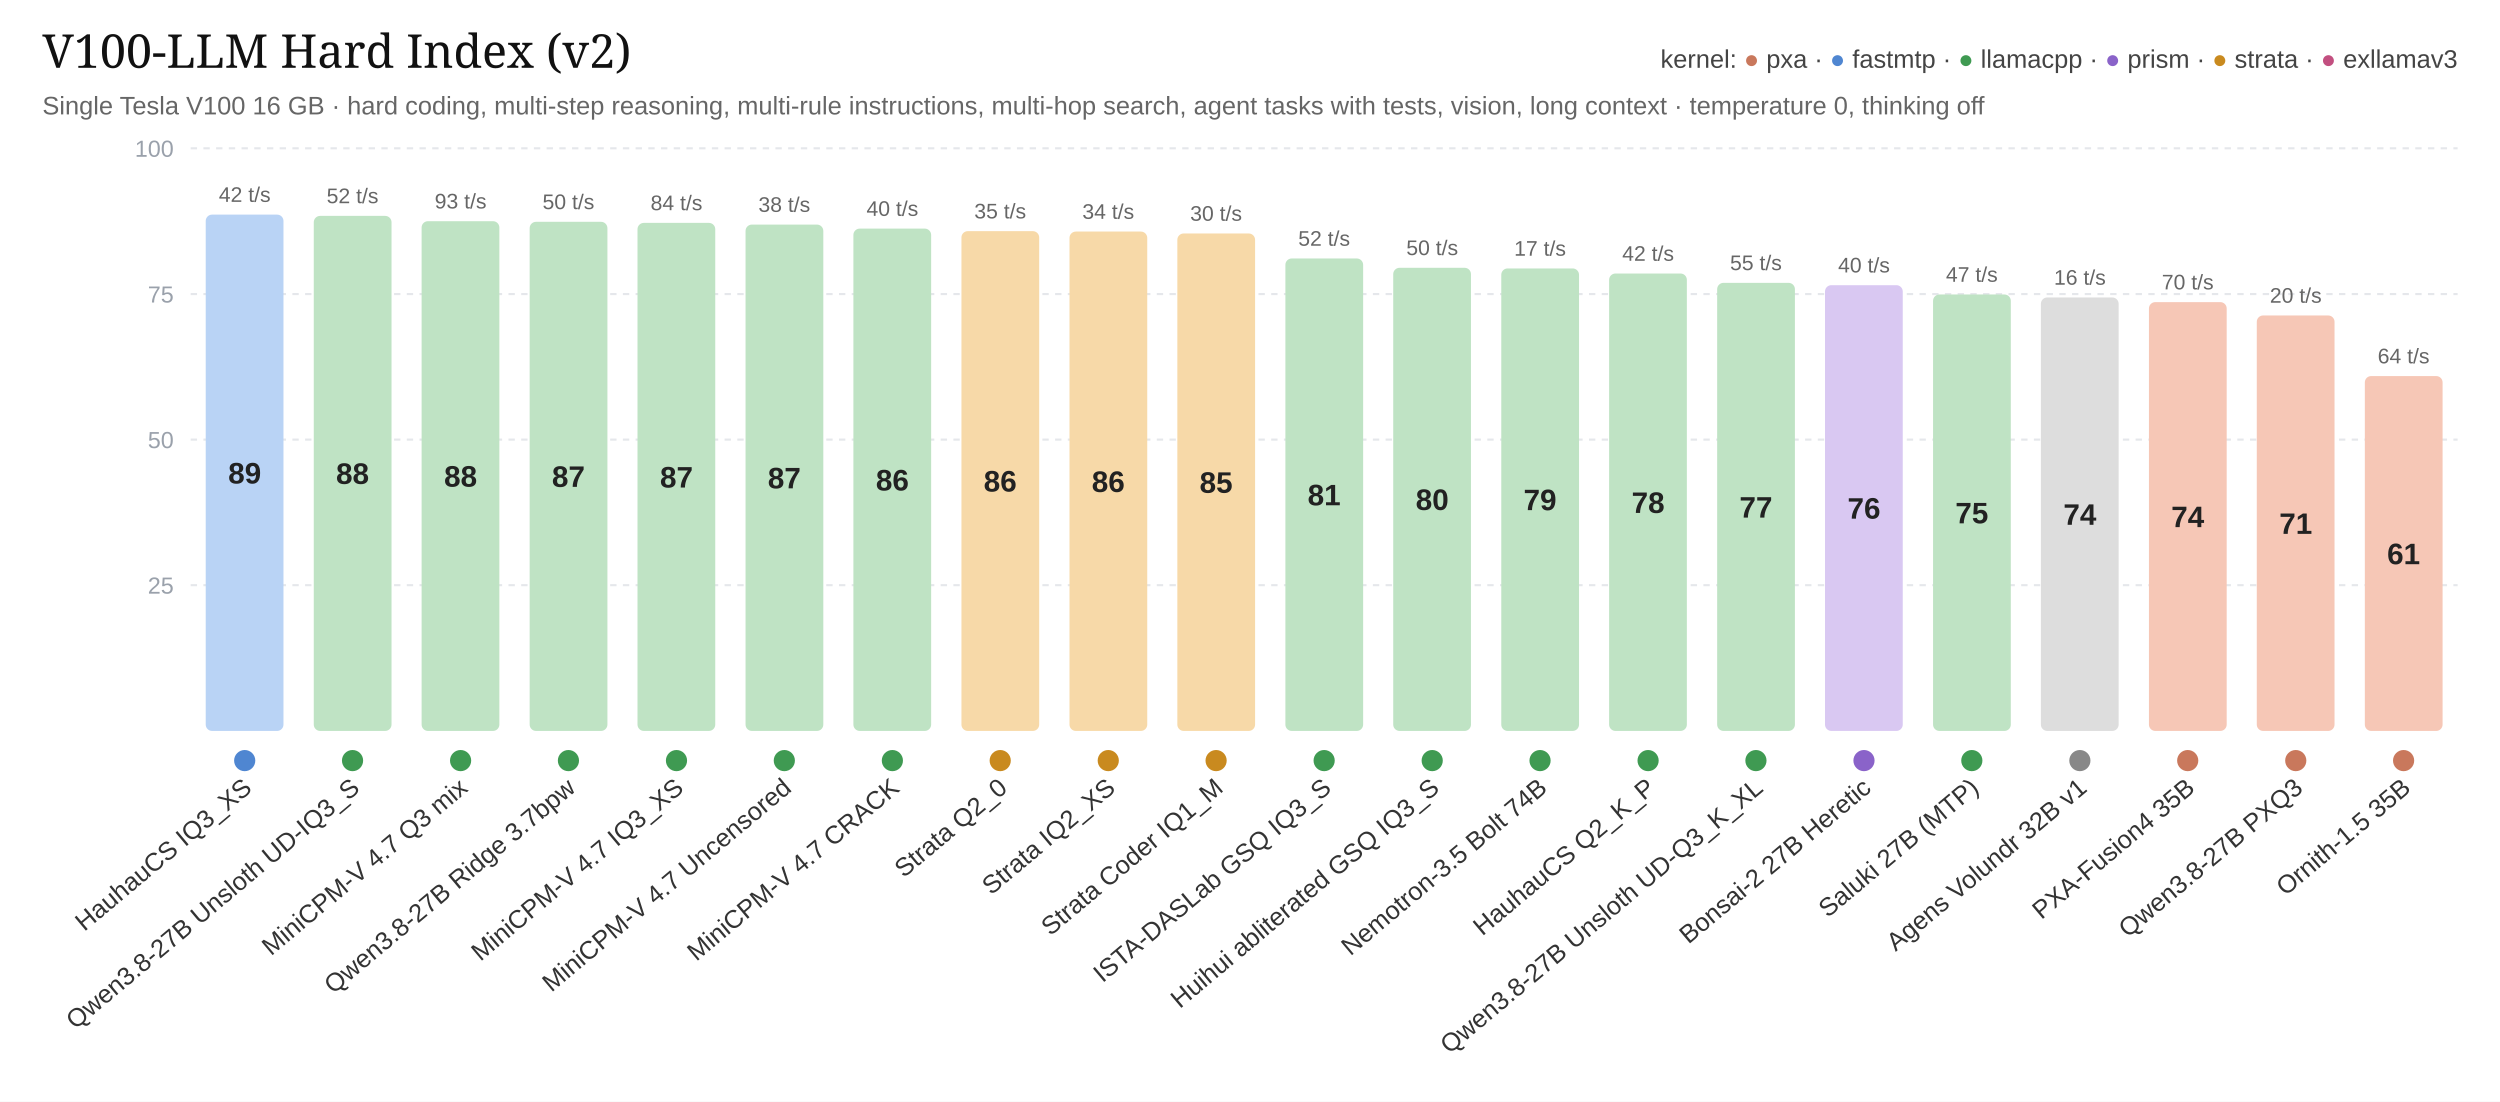
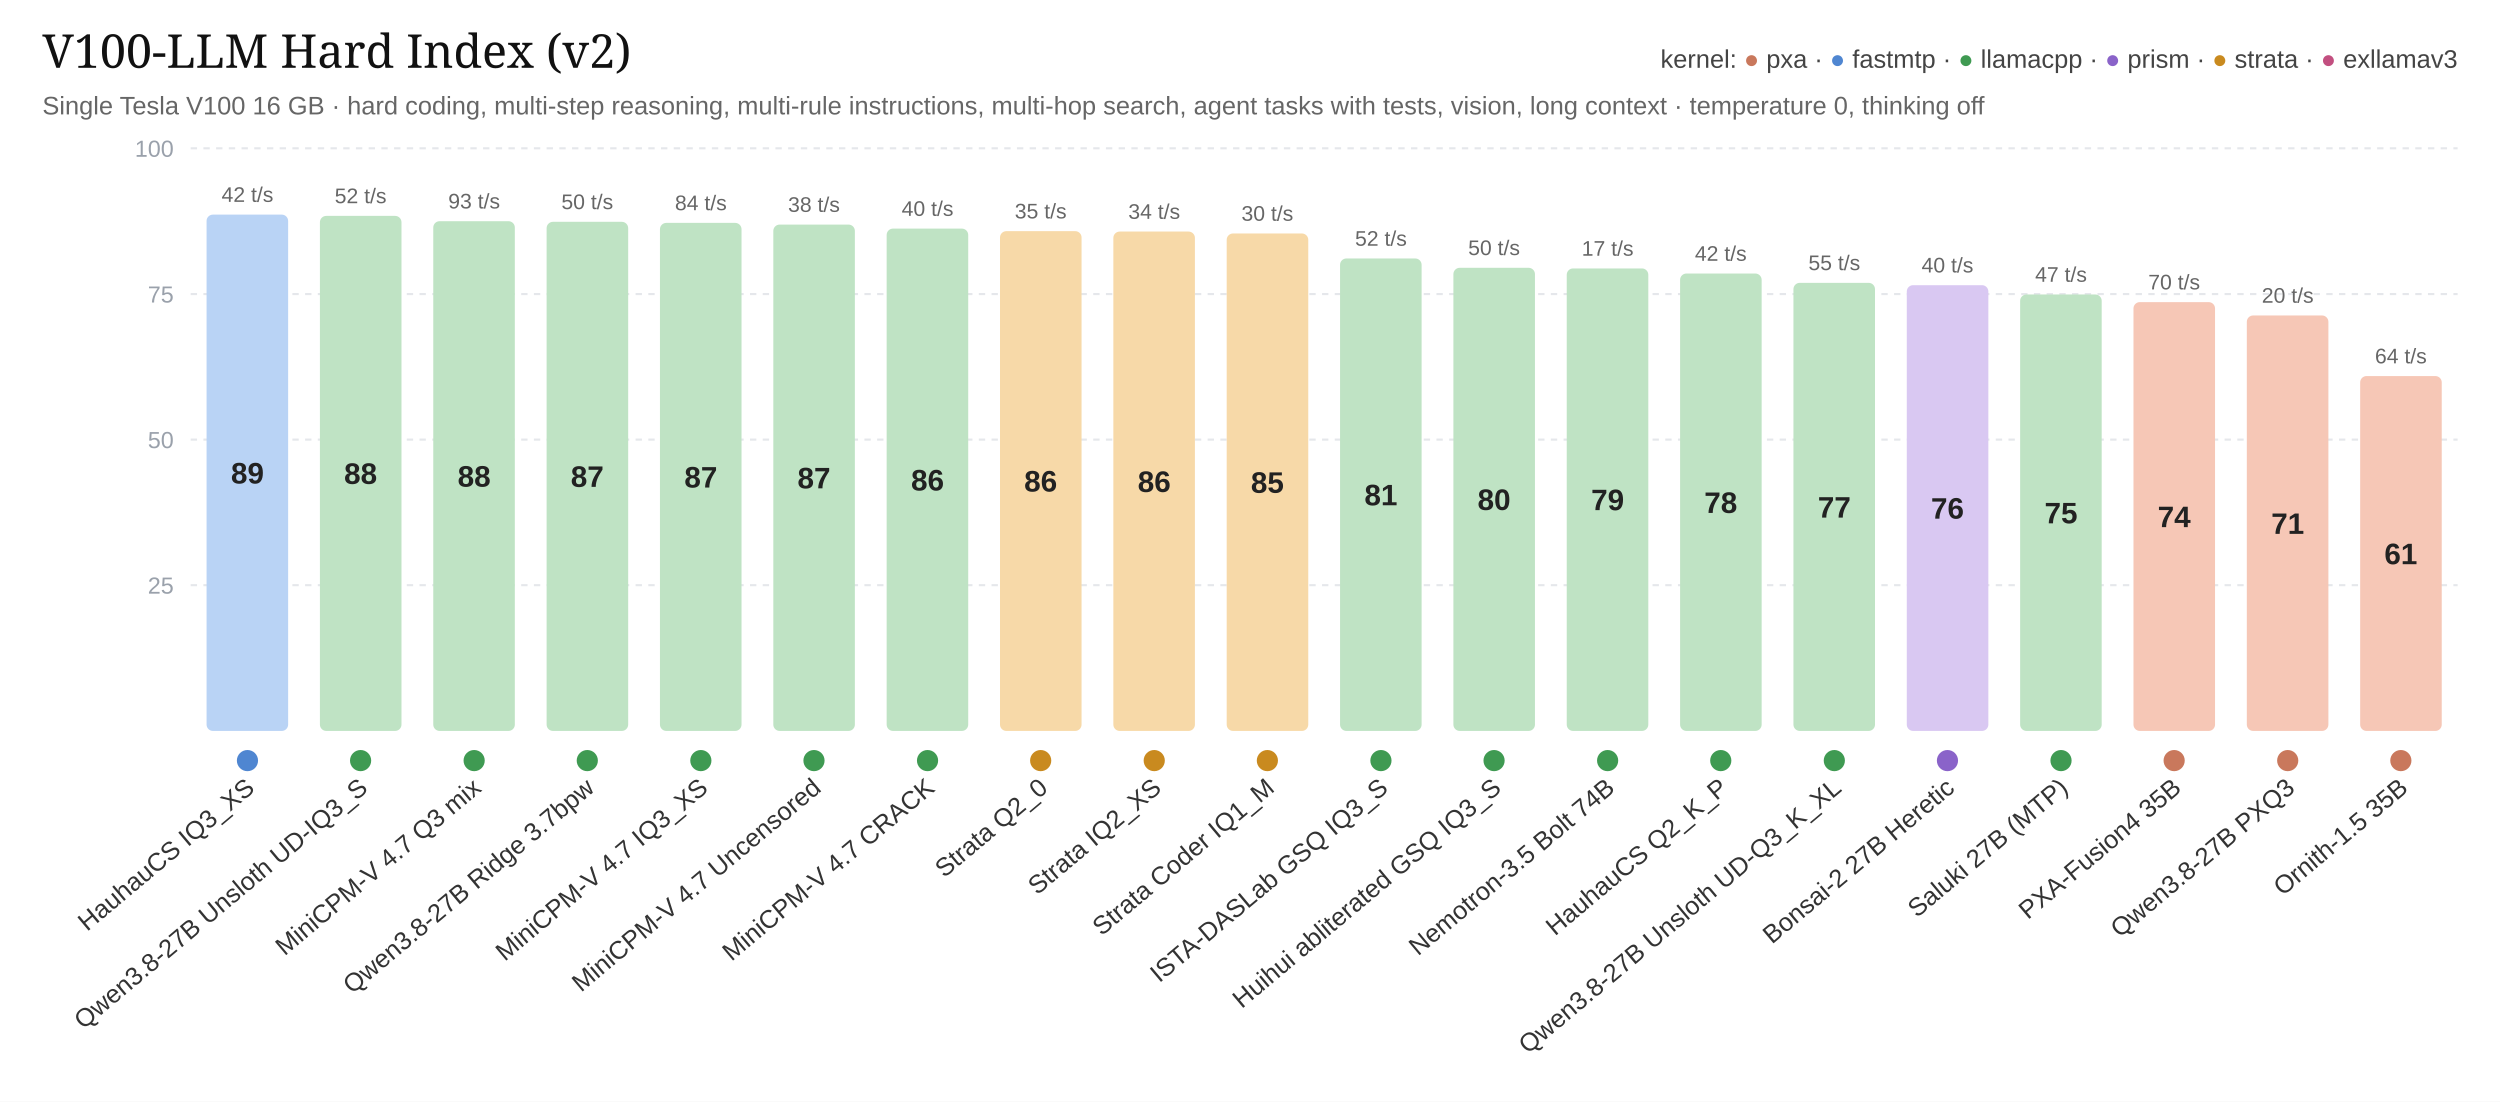
<svg xmlns="http://www.w3.org/2000/svg" viewBox="0 0 1180 520" font-family="Segoe UI, Arial, sans-serif">
  <rect width="1180" height="520" fill="#ffffff" />
  <text x="20" y="32" font-size="22" font-family="Georgia, serif" fill="#111">V100-LLM Hard Index (v2)</text>
  <text x="20" y="54" font-size="12" fill="#666">Single Tesla V100 16 GB · hard coding, multi-step reasoning, multi-rule instructions, multi-hop search, agent tasks with tests, vision, long context · temperature 0, thinking off</text>
  <line x1="90" x2="1160" y1="276.2" y2="276.2" stroke="#e5e7eb" stroke-dasharray="3 3" />
  <text x="82" y="280.2" font-size="11" fill="#9aa1ab" text-anchor="end">25</text>
  <line x1="90" x2="1160" y1="207.5" y2="207.5" stroke="#e5e7eb" stroke-dasharray="3 3" />
  <text x="82" y="211.5" font-size="11" fill="#9aa1ab" text-anchor="end">50</text>
  <line x1="90" x2="1160" y1="138.8" y2="138.8" stroke="#e5e7eb" stroke-dasharray="3 3" />
  <text x="82" y="142.8" font-size="11" fill="#9aa1ab" text-anchor="end">75</text>
  <line x1="90" x2="1160" y1="70.0" y2="70.0" stroke="#e5e7eb" stroke-dasharray="3 3" />
  <text x="82" y="74.0" font-size="11" fill="#9aa1ab" text-anchor="end">100</text>
-   <rect x="97.1" y="101.3" width="36.7" height="243.7" rx="3" fill="#b9d3f5" />
-   <text x="115.5" y="228.2" font-size="14" font-weight="600" fill="#222" text-anchor="middle">89</text>
-   <text x="115.5" y="95.3" font-size="10" fill="#666" text-anchor="middle">42 t/s</text>
-   <circle cx="115.5" cy="359" r="5" fill="#4f86d1" />
-   <text transform="translate(119.5,373) rotate(-40)" font-size="12" fill="#333" text-anchor="end">HauhauCS IQ3_XS</text>
-   <rect x="148.1" y="101.9" width="36.7" height="243.1" rx="3" fill="#bfe3c4" />
-   <text x="166.4" y="228.4" font-size="14" font-weight="600" fill="#222" text-anchor="middle">88</text>
-   <text x="166.4" y="95.9" font-size="10" fill="#666" text-anchor="middle">52 t/s</text>
-   <circle cx="166.4" cy="359" r="5" fill="#3f9a52" />
-   <text transform="translate(170.4,373) rotate(-40)" font-size="12" fill="#333" text-anchor="end">Qwen3.8-27B Unsloth UD-IQ3_S</text>
-   <rect x="199.0" y="104.4" width="36.7" height="240.6" rx="3" fill="#bfe3c4" />
-   <text x="217.4" y="229.7" font-size="14" font-weight="600" fill="#222" text-anchor="middle">88</text>
-   <text x="217.4" y="98.4" font-size="10" fill="#666" text-anchor="middle">93 t/s</text>
-   <circle cx="217.4" cy="359" r="5" fill="#3f9a52" />
-   <text transform="translate(221.4,373) rotate(-40)" font-size="12" fill="#333" text-anchor="end">MiniCPM-V 4.7 Q3 mix</text>
-   <rect x="250.0" y="104.7" width="36.7" height="240.3" rx="3" fill="#bfe3c4" />
-   <text x="268.3" y="229.8" font-size="14" font-weight="600" fill="#222" text-anchor="middle">87</text>
-   <text x="268.3" y="98.7" font-size="10" fill="#666" text-anchor="middle">50 t/s</text>
-   <circle cx="268.3" cy="359" r="5" fill="#3f9a52" />
-   <text transform="translate(272.3,373) rotate(-40)" font-size="12" fill="#333" text-anchor="end">Qwen3.8-27B Ridge 3.7bpw</text>
-   <rect x="300.9" y="105.2" width="36.7" height="239.8" rx="3" fill="#bfe3c4" />
-   <text x="319.3" y="230.1" font-size="14" font-weight="600" fill="#222" text-anchor="middle">87</text>
-   <text x="319.3" y="99.2" font-size="10" fill="#666" text-anchor="middle">84 t/s</text>
-   <circle cx="319.3" cy="359" r="5" fill="#3f9a52" />
-   <text transform="translate(323.3,373) rotate(-40)" font-size="12" fill="#333" text-anchor="end">MiniCPM-V 4.7 IQ3_XS</text>
-   <rect x="351.9" y="106.0" width="36.7" height="239.0" rx="3" fill="#bfe3c4" />
-   <text x="370.2" y="230.5" font-size="14" font-weight="600" fill="#222" text-anchor="middle">87</text>
-   <text x="370.2" y="100.0" font-size="10" fill="#666" text-anchor="middle">38 t/s</text>
-   <circle cx="370.2" cy="359" r="5" fill="#3f9a52" />
-   <text transform="translate(374.2,373) rotate(-40)" font-size="12" fill="#333" text-anchor="end">MiniCPM-V 4.7 Uncensored</text>
-   <rect x="402.8" y="107.9" width="36.7" height="237.1" rx="3" fill="#bfe3c4" />
-   <text x="421.2" y="231.5" font-size="14" font-weight="600" fill="#222" text-anchor="middle">86</text>
-   <text x="421.2" y="101.9" font-size="10" fill="#666" text-anchor="middle">40 t/s</text>
-   <circle cx="421.2" cy="359" r="5" fill="#3f9a52" />
-   <text transform="translate(425.2,373) rotate(-40)" font-size="12" fill="#333" text-anchor="end">MiniCPM-V 4.7 CRACK</text>
-   <rect x="453.8" y="109.1" width="36.7" height="235.9" rx="3" fill="#f7d9a8" />
-   <text x="472.1" y="232.0" font-size="14" font-weight="600" fill="#222" text-anchor="middle">86</text>
-   <text x="472.1" y="103.1" font-size="10" fill="#666" text-anchor="middle">35 t/s</text>
-   <circle cx="472.1" cy="359" r="5" fill="#c98a1f" />
-   <text transform="translate(476.1,373) rotate(-40)" font-size="12" fill="#333" text-anchor="end">Strata Q2_0</text>
-   <rect x="504.8" y="109.3" width="36.7" height="235.7" rx="3" fill="#f7d9a8" />
-   <text x="523.1" y="232.2" font-size="14" font-weight="600" fill="#222" text-anchor="middle">86</text>
-   <text x="523.1" y="103.3" font-size="10" fill="#666" text-anchor="middle">34 t/s</text>
-   <circle cx="523.1" cy="359" r="5" fill="#c98a1f" />
-   <text transform="translate(527.1,373) rotate(-40)" font-size="12" fill="#333" text-anchor="end">Strata IQ2_XS</text>
-   <rect x="555.7" y="110.2" width="36.7" height="234.8" rx="3" fill="#f7d9a8" />
-   <text x="574.0" y="232.6" font-size="14" font-weight="600" fill="#222" text-anchor="middle">85</text>
-   <text x="574.0" y="104.2" font-size="10" fill="#666" text-anchor="middle">30 t/s</text>
-   <circle cx="574.0" cy="359" r="5" fill="#c98a1f" />
-   <text transform="translate(578.0,373) rotate(-40)" font-size="12" fill="#333" text-anchor="end">Strata Coder IQ1_M</text>
-   <rect x="606.7" y="122.0" width="36.7" height="223.0" rx="3" fill="#bfe3c4" />
-   <text x="625.0" y="238.5" font-size="14" font-weight="600" fill="#222" text-anchor="middle">81</text>
-   <text x="625.0" y="116.0" font-size="10" fill="#666" text-anchor="middle">52 t/s</text>
-   <circle cx="625.0" cy="359" r="5" fill="#3f9a52" />
-   <text transform="translate(629.0,373) rotate(-40)" font-size="12" fill="#333" text-anchor="end">ISTA-DASLab GSQ IQ3_S</text>
-   <rect x="657.6" y="126.4" width="36.7" height="218.6" rx="3" fill="#bfe3c4" />
-   <text x="676.0" y="240.7" font-size="14" font-weight="600" fill="#222" text-anchor="middle">80</text>
-   <text x="676.0" y="120.4" font-size="10" fill="#666" text-anchor="middle">50 t/s</text>
-   <circle cx="676.0" cy="359" r="5" fill="#3f9a52" />
-   <text transform="translate(680.0,373) rotate(-40)" font-size="12" fill="#333" text-anchor="end">Huihui abliterated GSQ IQ3_S</text>
-   <rect x="708.6" y="126.7" width="36.7" height="218.3" rx="3" fill="#bfe3c4" />
-   <text x="726.9" y="240.8" font-size="14" font-weight="600" fill="#222" text-anchor="middle">79</text>
-   <text x="726.9" y="120.7" font-size="10" fill="#666" text-anchor="middle">17 t/s</text>
-   <circle cx="726.9" cy="359" r="5" fill="#3f9a52" />
-   <text transform="translate(730.9,373) rotate(-40)" font-size="12" fill="#333" text-anchor="end">Nemotron-3.5 Bolt 74B</text>
-   <rect x="759.5" y="129.1" width="36.7" height="215.9" rx="3" fill="#bfe3c4" />
-   <text x="777.9" y="242.1" font-size="14" font-weight="600" fill="#222" text-anchor="middle">78</text>
-   <text x="777.9" y="123.1" font-size="10" fill="#666" text-anchor="middle">42 t/s</text>
-   <circle cx="777.9" cy="359" r="5" fill="#3f9a52" />
-   <text transform="translate(781.9,373) rotate(-40)" font-size="12" fill="#333" text-anchor="end">HauhauCS Q2_K_P</text>
-   <rect x="810.5" y="133.5" width="36.7" height="211.5" rx="3" fill="#bfe3c4" />
-   <text x="828.8" y="244.3" font-size="14" font-weight="600" fill="#222" text-anchor="middle">77</text>
-   <text x="828.8" y="127.5" font-size="10" fill="#666" text-anchor="middle">55 t/s</text>
-   <circle cx="828.8" cy="359" r="5" fill="#3f9a52" />
-   <text transform="translate(832.8,373) rotate(-40)" font-size="12" fill="#333" text-anchor="end">Qwen3.8-27B Unsloth UD-Q3_K_XL</text>
-   <rect x="861.4" y="134.6" width="36.7" height="210.4" rx="3" fill="#d9c8f2" />
-   <text x="879.8" y="244.8" font-size="14" font-weight="600" fill="#222" text-anchor="middle">76</text>
-   <text x="879.8" y="128.6" font-size="10" fill="#666" text-anchor="middle">40 t/s</text>
-   <circle cx="879.8" cy="359" r="5" fill="#8a63c9" />
-   <text transform="translate(883.8,373) rotate(-40)" font-size="12" fill="#333" text-anchor="end">Bonsai-2 27B Heretic</text>
-   <rect x="912.4" y="139.0" width="36.7" height="206.0" rx="3" fill="#bfe3c4" />
-   <text x="930.7" y="247.0" font-size="14" font-weight="600" fill="#222" text-anchor="middle">75</text>
-   <text x="930.7" y="133.0" font-size="10" fill="#666" text-anchor="middle">47 t/s</text>
-   <circle cx="930.7" cy="359" r="5" fill="#3f9a52" />
-   <text transform="translate(934.7,373) rotate(-40)" font-size="12" fill="#333" text-anchor="end">Saluki 27B (MTP)</text>
-   <rect x="963.3" y="140.4" width="36.7" height="204.6" rx="3" fill="#ddd" />
-   <text x="981.7" y="247.7" font-size="14" font-weight="600" fill="#222" text-anchor="middle">74</text>
-   <text x="981.7" y="134.4" font-size="10" fill="#666" text-anchor="middle">16 t/s</text>
-   <circle cx="981.7" cy="359" r="5" fill="#888" />
-   <text transform="translate(985.7,373) rotate(-40)" font-size="12" fill="#333" text-anchor="end">Agens Volundr 32B v1</text>
-   <rect x="1014.3" y="142.6" width="36.7" height="202.4" rx="3" fill="#f6c7b6" />
-   <text x="1032.6" y="248.8" font-size="14" font-weight="600" fill="#222" text-anchor="middle">74</text>
-   <text x="1032.6" y="136.6" font-size="10" fill="#666" text-anchor="middle">70 t/s</text>
-   <circle cx="1032.6" cy="359" r="5" fill="#c9785c" />
-   <text transform="translate(1036.6,373) rotate(-40)" font-size="12" fill="#333" text-anchor="end">PXA-Fusion4 35B</text>
-   <rect x="1065.2" y="148.9" width="36.7" height="196.1" rx="3" fill="#f6c7b6" />
-   <text x="1083.6" y="252.0" font-size="14" font-weight="600" fill="#222" text-anchor="middle">71</text>
-   <text x="1083.6" y="142.9" font-size="10" fill="#666" text-anchor="middle">20 t/s</text>
-   <circle cx="1083.6" cy="359" r="5" fill="#c9785c" />
-   <text transform="translate(1087.6,373) rotate(-40)" font-size="12" fill="#333" text-anchor="end">Qwen3.8-27B PXQ3</text>
-   <rect x="1116.2" y="177.5" width="36.7" height="167.5" rx="3" fill="#f6c7b6" />
-   <text x="1134.5" y="266.3" font-size="14" font-weight="600" fill="#222" text-anchor="middle">61</text>
-   <text x="1134.5" y="171.5" font-size="10" fill="#666" text-anchor="middle">64 t/s</text>
-   <circle cx="1134.5" cy="359" r="5" fill="#c9785c" />
-   <text transform="translate(1138.5,373) rotate(-40)" font-size="12" fill="#333" text-anchor="end">Ornith-1.5 35B</text>
+   <rect x="97.5" y="101.3" width="38.5" height="243.7" rx="3" fill="#b9d3f5" />
+   <text x="116.8" y="228.2" font-size="14" font-weight="600" fill="#222" text-anchor="middle">89</text>
+   <text x="116.8" y="95.3" font-size="10" fill="#666" text-anchor="middle">42 t/s</text>
+   <circle cx="116.8" cy="359" r="5" fill="#4f86d1" />
+   <text transform="translate(120.8,373) rotate(-40)" font-size="12" fill="#333" text-anchor="end">HauhauCS IQ3_XS</text>
+   <rect x="151.0" y="101.9" width="38.5" height="243.1" rx="3" fill="#bfe3c4" />
+   <text x="170.2" y="228.4" font-size="14" font-weight="600" fill="#222" text-anchor="middle">88</text>
+   <text x="170.2" y="95.9" font-size="10" fill="#666" text-anchor="middle">52 t/s</text>
+   <circle cx="170.2" cy="359" r="5" fill="#3f9a52" />
+   <text transform="translate(174.2,373) rotate(-40)" font-size="12" fill="#333" text-anchor="end">Qwen3.8-27B Unsloth UD-IQ3_S</text>
+   <rect x="204.5" y="104.4" width="38.5" height="240.6" rx="3" fill="#bfe3c4" />
+   <text x="223.8" y="229.7" font-size="14" font-weight="600" fill="#222" text-anchor="middle">88</text>
+   <text x="223.8" y="98.4" font-size="10" fill="#666" text-anchor="middle">93 t/s</text>
+   <circle cx="223.8" cy="359" r="5" fill="#3f9a52" />
+   <text transform="translate(227.8,373) rotate(-40)" font-size="12" fill="#333" text-anchor="end">MiniCPM-V 4.7 Q3 mix</text>
+   <rect x="258.0" y="104.7" width="38.5" height="240.3" rx="3" fill="#bfe3c4" />
+   <text x="277.2" y="229.8" font-size="14" font-weight="600" fill="#222" text-anchor="middle">87</text>
+   <text x="277.2" y="98.7" font-size="10" fill="#666" text-anchor="middle">50 t/s</text>
+   <circle cx="277.2" cy="359" r="5" fill="#3f9a52" />
+   <text transform="translate(281.2,373) rotate(-40)" font-size="12" fill="#333" text-anchor="end">Qwen3.8-27B Ridge 3.7bpw</text>
+   <rect x="311.5" y="105.2" width="38.5" height="239.8" rx="3" fill="#bfe3c4" />
+   <text x="330.8" y="230.1" font-size="14" font-weight="600" fill="#222" text-anchor="middle">87</text>
+   <text x="330.8" y="99.2" font-size="10" fill="#666" text-anchor="middle">84 t/s</text>
+   <circle cx="330.8" cy="359" r="5" fill="#3f9a52" />
+   <text transform="translate(334.8,373) rotate(-40)" font-size="12" fill="#333" text-anchor="end">MiniCPM-V 4.7 IQ3_XS</text>
+   <rect x="365.0" y="106.0" width="38.5" height="239.0" rx="3" fill="#bfe3c4" />
+   <text x="384.2" y="230.5" font-size="14" font-weight="600" fill="#222" text-anchor="middle">87</text>
+   <text x="384.2" y="100.0" font-size="10" fill="#666" text-anchor="middle">38 t/s</text>
+   <circle cx="384.2" cy="359" r="5" fill="#3f9a52" />
+   <text transform="translate(388.2,373) rotate(-40)" font-size="12" fill="#333" text-anchor="end">MiniCPM-V 4.7 Uncensored</text>
+   <rect x="418.5" y="107.9" width="38.5" height="237.1" rx="3" fill="#bfe3c4" />
+   <text x="437.8" y="231.5" font-size="14" font-weight="600" fill="#222" text-anchor="middle">86</text>
+   <text x="437.8" y="101.9" font-size="10" fill="#666" text-anchor="middle">40 t/s</text>
+   <circle cx="437.8" cy="359" r="5" fill="#3f9a52" />
+   <text transform="translate(441.8,373) rotate(-40)" font-size="12" fill="#333" text-anchor="end">MiniCPM-V 4.7 CRACK</text>
+   <rect x="472.0" y="109.1" width="38.5" height="235.9" rx="3" fill="#f7d9a8" />
+   <text x="491.2" y="232.0" font-size="14" font-weight="600" fill="#222" text-anchor="middle">86</text>
+   <text x="491.2" y="103.1" font-size="10" fill="#666" text-anchor="middle">35 t/s</text>
+   <circle cx="491.2" cy="359" r="5" fill="#c98a1f" />
+   <text transform="translate(495.2,373) rotate(-40)" font-size="12" fill="#333" text-anchor="end">Strata Q2_0</text>
+   <rect x="525.5" y="109.3" width="38.5" height="235.7" rx="3" fill="#f7d9a8" />
+   <text x="544.8" y="232.2" font-size="14" font-weight="600" fill="#222" text-anchor="middle">86</text>
+   <text x="544.8" y="103.3" font-size="10" fill="#666" text-anchor="middle">34 t/s</text>
+   <circle cx="544.8" cy="359" r="5" fill="#c98a1f" />
+   <text transform="translate(548.8,373) rotate(-40)" font-size="12" fill="#333" text-anchor="end">Strata IQ2_XS</text>
+   <rect x="579.0" y="110.2" width="38.5" height="234.8" rx="3" fill="#f7d9a8" />
+   <text x="598.2" y="232.6" font-size="14" font-weight="600" fill="#222" text-anchor="middle">85</text>
+   <text x="598.2" y="104.2" font-size="10" fill="#666" text-anchor="middle">30 t/s</text>
+   <circle cx="598.2" cy="359" r="5" fill="#c98a1f" />
+   <text transform="translate(602.2,373) rotate(-40)" font-size="12" fill="#333" text-anchor="end">Strata Coder IQ1_M</text>
+   <rect x="632.5" y="122.0" width="38.5" height="223.0" rx="3" fill="#bfe3c4" />
+   <text x="651.8" y="238.5" font-size="14" font-weight="600" fill="#222" text-anchor="middle">81</text>
+   <text x="651.8" y="116.0" font-size="10" fill="#666" text-anchor="middle">52 t/s</text>
+   <circle cx="651.8" cy="359" r="5" fill="#3f9a52" />
+   <text transform="translate(655.8,373) rotate(-40)" font-size="12" fill="#333" text-anchor="end">ISTA-DASLab GSQ IQ3_S</text>
+   <rect x="686.0" y="126.4" width="38.5" height="218.6" rx="3" fill="#bfe3c4" />
+   <text x="705.2" y="240.7" font-size="14" font-weight="600" fill="#222" text-anchor="middle">80</text>
+   <text x="705.2" y="120.4" font-size="10" fill="#666" text-anchor="middle">50 t/s</text>
+   <circle cx="705.2" cy="359" r="5" fill="#3f9a52" />
+   <text transform="translate(709.2,373) rotate(-40)" font-size="12" fill="#333" text-anchor="end">Huihui abliterated GSQ IQ3_S</text>
+   <rect x="739.5" y="126.7" width="38.5" height="218.3" rx="3" fill="#bfe3c4" />
+   <text x="758.8" y="240.8" font-size="14" font-weight="600" fill="#222" text-anchor="middle">79</text>
+   <text x="758.8" y="120.7" font-size="10" fill="#666" text-anchor="middle">17 t/s</text>
+   <circle cx="758.8" cy="359" r="5" fill="#3f9a52" />
+   <text transform="translate(762.8,373) rotate(-40)" font-size="12" fill="#333" text-anchor="end">Nemotron-3.5 Bolt 74B</text>
+   <rect x="793.0" y="129.1" width="38.5" height="215.9" rx="3" fill="#bfe3c4" />
+   <text x="812.2" y="242.1" font-size="14" font-weight="600" fill="#222" text-anchor="middle">78</text>
+   <text x="812.2" y="123.1" font-size="10" fill="#666" text-anchor="middle">42 t/s</text>
+   <circle cx="812.2" cy="359" r="5" fill="#3f9a52" />
+   <text transform="translate(816.2,373) rotate(-40)" font-size="12" fill="#333" text-anchor="end">HauhauCS Q2_K_P</text>
+   <rect x="846.5" y="133.5" width="38.5" height="211.5" rx="3" fill="#bfe3c4" />
+   <text x="865.8" y="244.3" font-size="14" font-weight="600" fill="#222" text-anchor="middle">77</text>
+   <text x="865.8" y="127.5" font-size="10" fill="#666" text-anchor="middle">55 t/s</text>
+   <circle cx="865.8" cy="359" r="5" fill="#3f9a52" />
+   <text transform="translate(869.8,373) rotate(-40)" font-size="12" fill="#333" text-anchor="end">Qwen3.8-27B Unsloth UD-Q3_K_XL</text>
+   <rect x="900.0" y="134.6" width="38.5" height="210.4" rx="3" fill="#d9c8f2" />
+   <text x="919.2" y="244.8" font-size="14" font-weight="600" fill="#222" text-anchor="middle">76</text>
+   <text x="919.2" y="128.6" font-size="10" fill="#666" text-anchor="middle">40 t/s</text>
+   <circle cx="919.2" cy="359" r="5" fill="#8a63c9" />
+   <text transform="translate(923.2,373) rotate(-40)" font-size="12" fill="#333" text-anchor="end">Bonsai-2 27B Heretic</text>
+   <rect x="953.5" y="139.0" width="38.5" height="206.0" rx="3" fill="#bfe3c4" />
+   <text x="972.8" y="247.0" font-size="14" font-weight="600" fill="#222" text-anchor="middle">75</text>
+   <text x="972.8" y="133.0" font-size="10" fill="#666" text-anchor="middle">47 t/s</text>
+   <circle cx="972.8" cy="359" r="5" fill="#3f9a52" />
+   <text transform="translate(976.8,373) rotate(-40)" font-size="12" fill="#333" text-anchor="end">Saluki 27B (MTP)</text>
+   <rect x="1007.0" y="142.6" width="38.5" height="202.4" rx="3" fill="#f6c7b6" />
+   <text x="1026.2" y="248.8" font-size="14" font-weight="600" fill="#222" text-anchor="middle">74</text>
+   <text x="1026.2" y="136.6" font-size="10" fill="#666" text-anchor="middle">70 t/s</text>
+   <circle cx="1026.2" cy="359" r="5" fill="#c9785c" />
+   <text transform="translate(1030.2,373) rotate(-40)" font-size="12" fill="#333" text-anchor="end">PXA-Fusion4 35B</text>
+   <rect x="1060.5" y="148.9" width="38.5" height="196.1" rx="3" fill="#f6c7b6" />
+   <text x="1079.8" y="252.0" font-size="14" font-weight="600" fill="#222" text-anchor="middle">71</text>
+   <text x="1079.8" y="142.9" font-size="10" fill="#666" text-anchor="middle">20 t/s</text>
+   <circle cx="1079.8" cy="359" r="5" fill="#c9785c" />
+   <text transform="translate(1083.8,373) rotate(-40)" font-size="12" fill="#333" text-anchor="end">Qwen3.8-27B PXQ3</text>
+   <rect x="1114.0" y="177.5" width="38.5" height="167.5" rx="3" fill="#f6c7b6" />
+   <text x="1133.2" y="266.3" font-size="14" font-weight="600" fill="#222" text-anchor="middle">61</text>
+   <text x="1133.2" y="171.5" font-size="10" fill="#666" text-anchor="middle">64 t/s</text>
+   <circle cx="1133.2" cy="359" r="5" fill="#c9785c" />
+   <text transform="translate(1137.2,373) rotate(-40)" font-size="12" fill="#333" text-anchor="end">Ornith-1.5 35B</text>
  <circle cx="1065" cy="42" r="0" />
  <circle cx="1065" cy="42" r="0" />
  <circle cx="1065" cy="42" r="0" />
  <circle cx="1065" cy="42" r="0" />
  <circle cx="1065" cy="42" r="0" />
  <circle cx="1065" cy="42" r="0" />
  <text x="1160" y="32" font-size="12" fill="#444" text-anchor="end">kernel: <tspan fill="#c9785c">●</tspan> pxa · <tspan fill="#4f86d1">●</tspan> fastmtp · <tspan fill="#3f9a52">●</tspan> llamacpp · <tspan fill="#8a63c9">●</tspan> prism · <tspan fill="#c98a1f">●</tspan> strata · <tspan fill="#c24f80">●</tspan> exllamav3</text>
</svg>
